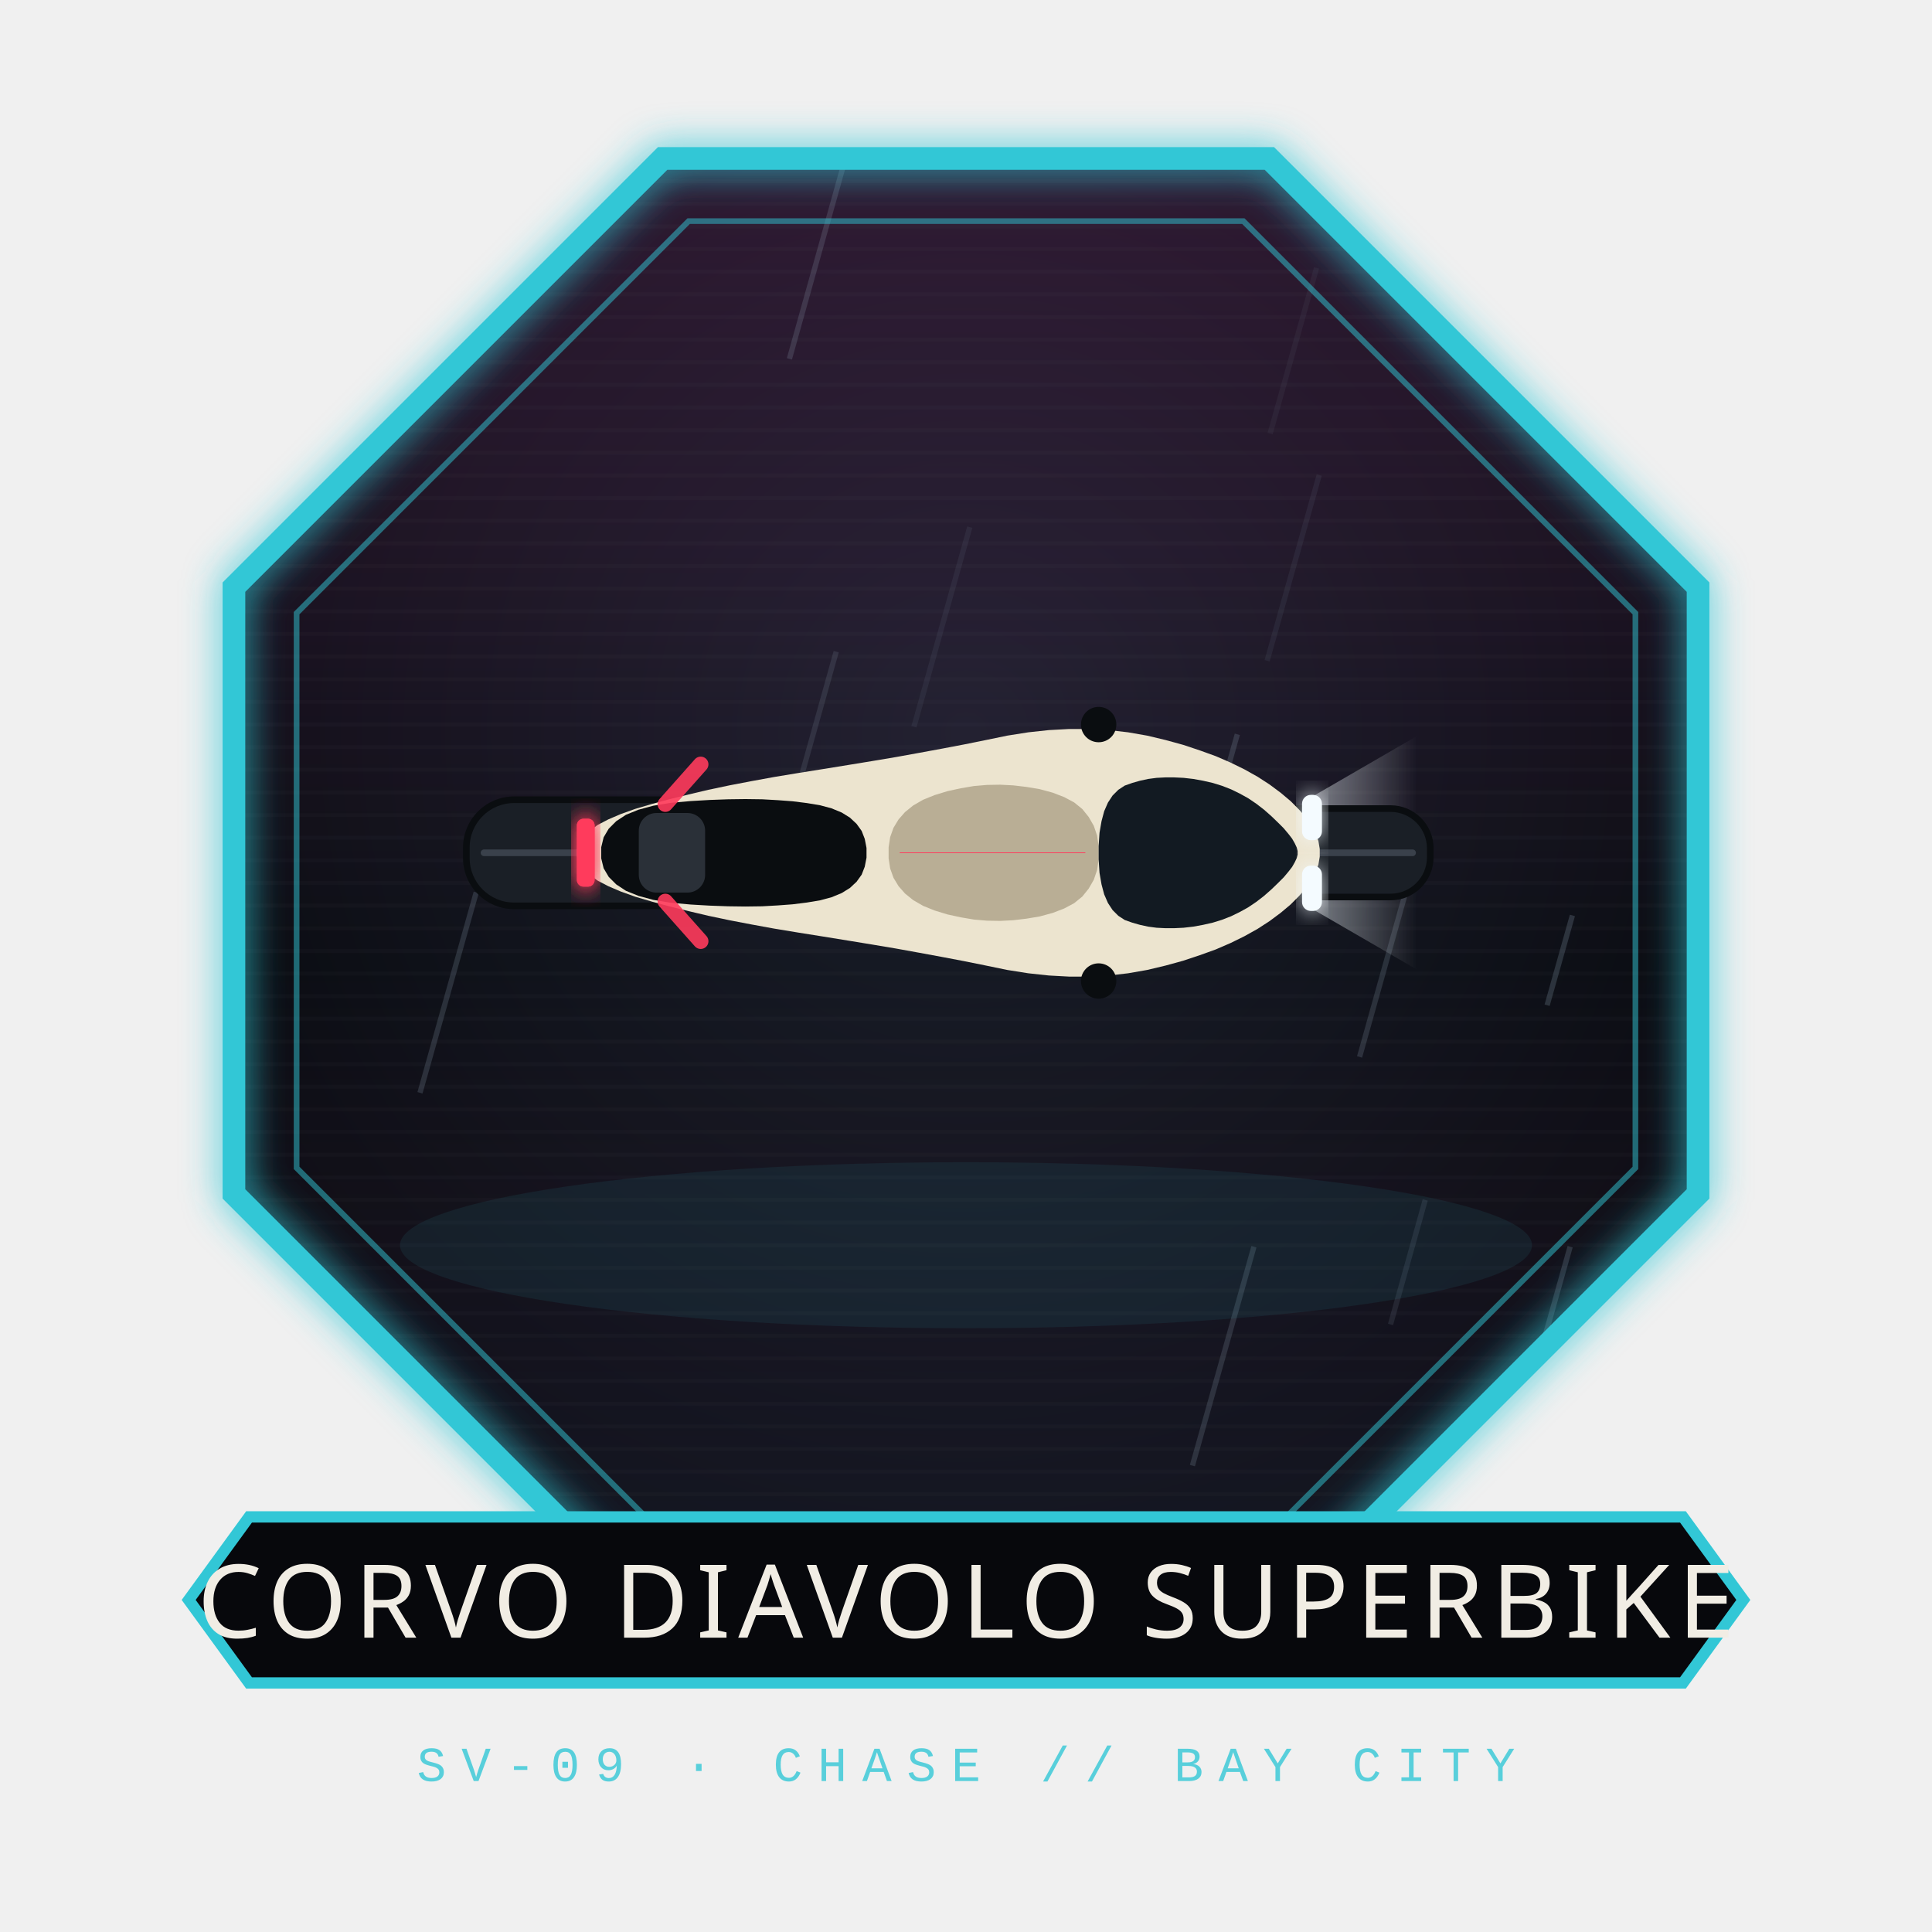
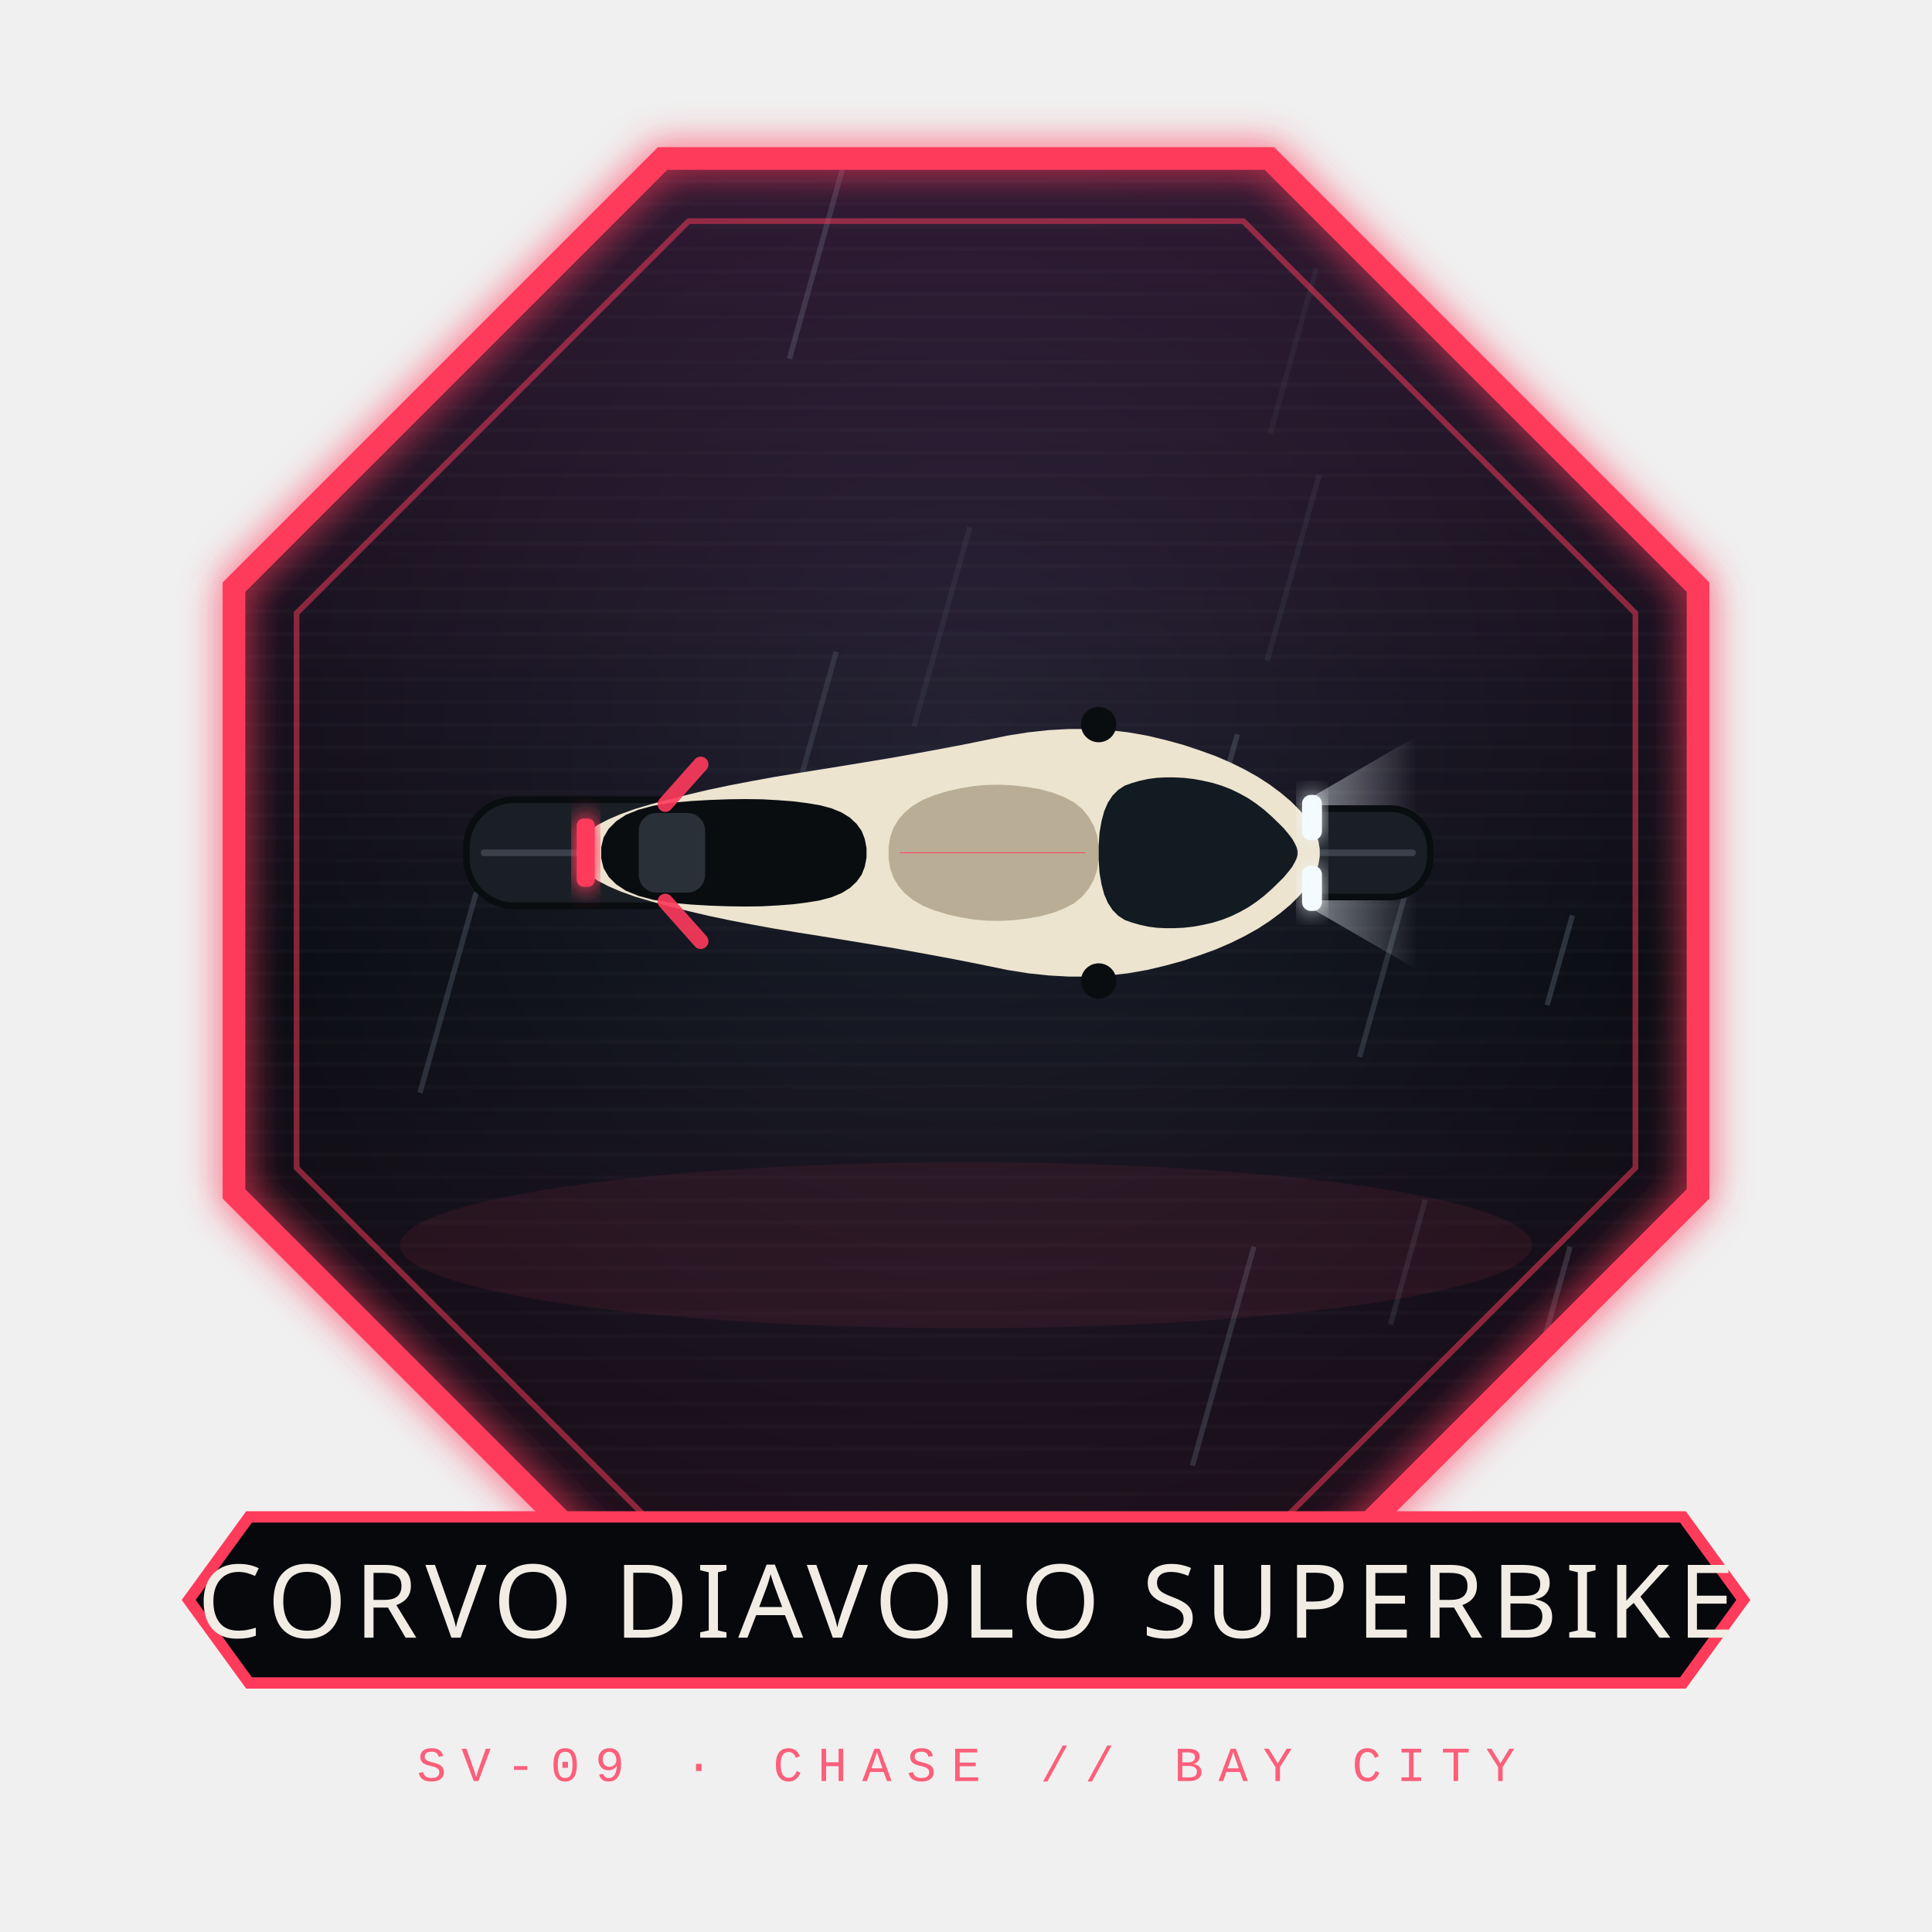
<svg xmlns="http://www.w3.org/2000/svg" viewBox="0 0 512 512" width="512" height="512">
  <defs>
    <filter id="blur">
      <feGaussianBlur stdDeviation="5" />
    </filter>
    <linearGradient id="beam" x1="0" y1="1" x2="0" y2="0">
      <stop offset="0" stop-color="#f4fbff" stop-opacity=".55" />
      <stop offset="1" stop-color="#f4fbff" stop-opacity="0" />
    </linearGradient>
    <radialGradient id="bg" cx="50%" cy="38%" r="70%">
      <stop offset="0" stop-color="#1a1f2b" />
      <stop offset=".55" stop-color="#0b0d13" />
      <stop offset="1" stop-color="#030305" />
    </radialGradient>
    <linearGradient id="haze" x1="0" y1="0" x2="0" y2="1">
      <stop offset="0" stop-color="#ff4fd8" stop-opacity=".16" />
      <stop offset=".5" stop-color="#ff4fd8" stop-opacity="0" />
-       <stop offset="1" stop-color="#32c7d6" stop-opacity=".14" />
+       <stop offset="1" stop-color="#ff3b5c" stop-opacity=".14" />
    </linearGradient>
    <filter id="glow" x="-30%" y="-30%" width="160%" height="160%">
      <feGaussianBlur stdDeviation="5" result="b" />
      <feMerge>
        <feMergeNode in="b" />
        <feMergeNode in="SourceGraphic" />
      </feMerge>
    </filter>
    <filter id="soft" x="-30%" y="-30%" width="160%" height="160%">
      <feGaussianBlur stdDeviation="2.2" result="b" />
      <feMerge>
        <feMergeNode in="b" />
        <feMergeNode in="b" />
        <feMergeNode in="SourceGraphic" />
      </feMerge>
    </filter>
    <clipPath id="clip">
      <polygon points="450.0,316.4 336.4,430.0 175.6,430.0 62.0,316.4 62.0,155.6 175.6,42.0 336.4,42.0 450.0,155.6" />
    </clipPath>
-     <style>.g{fill:#0d1018;stroke:#32c7d6;stroke-width:4.5;stroke-linejoin:round;stroke-linecap:round}.s{fill:none;stroke:#32c7d6;stroke-width:4.5;stroke-linejoin:round;stroke-linecap:round}.f{fill:#32c7d6;stroke:none}.d{fill:none;stroke:#32c7d6;stroke-width:2;opacity:.55;stroke-linecap:round}</style>
+     <style>.g{fill:#0d1018;stroke:#ff3b5c;stroke-width:4.5;stroke-linejoin:round;stroke-linecap:round}.s{fill:none;stroke:#ff3b5c;stroke-width:4.5;stroke-linejoin:round;stroke-linecap:round}.f{fill:#ff3b5c;stroke:none}.d{fill:none;stroke:#ff3b5c;stroke-width:2;opacity:.55;stroke-linecap:round}</style>
  </defs>
  <g clip-path="url(#clip)">
    <rect width="512" height="512" fill="url(#bg)" />
    <rect width="512" height="512" fill="url(#haze)" />
    <g opacity=".5">
      <line x1="0" y1="6" x2="512" y2="6" stroke="#ffffff" stroke-width="1" opacity=".035" />
      <line x1="0" y1="12" x2="512" y2="12" stroke="#ffffff" stroke-width="1" opacity=".035" />
      <line x1="0" y1="18" x2="512" y2="18" stroke="#ffffff" stroke-width="1" opacity=".035" />
      <line x1="0" y1="24" x2="512" y2="24" stroke="#ffffff" stroke-width="1" opacity=".035" />
      <line x1="0" y1="30" x2="512" y2="30" stroke="#ffffff" stroke-width="1" opacity=".035" />
      <line x1="0" y1="36" x2="512" y2="36" stroke="#ffffff" stroke-width="1" opacity=".035" />
      <line x1="0" y1="42" x2="512" y2="42" stroke="#ffffff" stroke-width="1" opacity=".035" />
      <line x1="0" y1="48" x2="512" y2="48" stroke="#ffffff" stroke-width="1" opacity=".035" />
      <line x1="0" y1="54" x2="512" y2="54" stroke="#ffffff" stroke-width="1" opacity=".035" />
      <line x1="0" y1="60" x2="512" y2="60" stroke="#ffffff" stroke-width="1" opacity=".035" />
      <line x1="0" y1="66" x2="512" y2="66" stroke="#ffffff" stroke-width="1" opacity=".035" />
      <line x1="0" y1="72" x2="512" y2="72" stroke="#ffffff" stroke-width="1" opacity=".035" />
      <line x1="0" y1="78" x2="512" y2="78" stroke="#ffffff" stroke-width="1" opacity=".035" />
      <line x1="0" y1="84" x2="512" y2="84" stroke="#ffffff" stroke-width="1" opacity=".035" />
      <line x1="0" y1="90" x2="512" y2="90" stroke="#ffffff" stroke-width="1" opacity=".035" />
      <line x1="0" y1="96" x2="512" y2="96" stroke="#ffffff" stroke-width="1" opacity=".035" />
      <line x1="0" y1="102" x2="512" y2="102" stroke="#ffffff" stroke-width="1" opacity=".035" />
      <line x1="0" y1="108" x2="512" y2="108" stroke="#ffffff" stroke-width="1" opacity=".035" />
      <line x1="0" y1="114" x2="512" y2="114" stroke="#ffffff" stroke-width="1" opacity=".035" />
      <line x1="0" y1="120" x2="512" y2="120" stroke="#ffffff" stroke-width="1" opacity=".035" />
      <line x1="0" y1="126" x2="512" y2="126" stroke="#ffffff" stroke-width="1" opacity=".035" />
      <line x1="0" y1="132" x2="512" y2="132" stroke="#ffffff" stroke-width="1" opacity=".035" />
      <line x1="0" y1="138" x2="512" y2="138" stroke="#ffffff" stroke-width="1" opacity=".035" />
      <line x1="0" y1="144" x2="512" y2="144" stroke="#ffffff" stroke-width="1" opacity=".035" />
      <line x1="0" y1="150" x2="512" y2="150" stroke="#ffffff" stroke-width="1" opacity=".035" />
      <line x1="0" y1="156" x2="512" y2="156" stroke="#ffffff" stroke-width="1" opacity=".035" />
      <line x1="0" y1="162" x2="512" y2="162" stroke="#ffffff" stroke-width="1" opacity=".035" />
      <line x1="0" y1="168" x2="512" y2="168" stroke="#ffffff" stroke-width="1" opacity=".035" />
      <line x1="0" y1="174" x2="512" y2="174" stroke="#ffffff" stroke-width="1" opacity=".035" />
      <line x1="0" y1="180" x2="512" y2="180" stroke="#ffffff" stroke-width="1" opacity=".035" />
      <line x1="0" y1="186" x2="512" y2="186" stroke="#ffffff" stroke-width="1" opacity=".035" />
      <line x1="0" y1="192" x2="512" y2="192" stroke="#ffffff" stroke-width="1" opacity=".035" />
      <line x1="0" y1="198" x2="512" y2="198" stroke="#ffffff" stroke-width="1" opacity=".035" />
      <line x1="0" y1="204" x2="512" y2="204" stroke="#ffffff" stroke-width="1" opacity=".035" />
      <line x1="0" y1="210" x2="512" y2="210" stroke="#ffffff" stroke-width="1" opacity=".035" />
      <line x1="0" y1="216" x2="512" y2="216" stroke="#ffffff" stroke-width="1" opacity=".035" />
      <line x1="0" y1="222" x2="512" y2="222" stroke="#ffffff" stroke-width="1" opacity=".035" />
      <line x1="0" y1="228" x2="512" y2="228" stroke="#ffffff" stroke-width="1" opacity=".035" />
      <line x1="0" y1="234" x2="512" y2="234" stroke="#ffffff" stroke-width="1" opacity=".035" />
      <line x1="0" y1="240" x2="512" y2="240" stroke="#ffffff" stroke-width="1" opacity=".035" />
      <line x1="0" y1="246" x2="512" y2="246" stroke="#ffffff" stroke-width="1" opacity=".035" />
      <line x1="0" y1="252" x2="512" y2="252" stroke="#ffffff" stroke-width="1" opacity=".035" />
      <line x1="0" y1="258" x2="512" y2="258" stroke="#ffffff" stroke-width="1" opacity=".035" />
      <line x1="0" y1="264" x2="512" y2="264" stroke="#ffffff" stroke-width="1" opacity=".035" />
      <line x1="0" y1="270" x2="512" y2="270" stroke="#ffffff" stroke-width="1" opacity=".035" />
      <line x1="0" y1="276" x2="512" y2="276" stroke="#ffffff" stroke-width="1" opacity=".035" />
      <line x1="0" y1="282" x2="512" y2="282" stroke="#ffffff" stroke-width="1" opacity=".035" />
      <line x1="0" y1="288" x2="512" y2="288" stroke="#ffffff" stroke-width="1" opacity=".035" />
      <line x1="0" y1="294" x2="512" y2="294" stroke="#ffffff" stroke-width="1" opacity=".035" />
      <line x1="0" y1="300" x2="512" y2="300" stroke="#ffffff" stroke-width="1" opacity=".035" />
      <line x1="0" y1="306" x2="512" y2="306" stroke="#ffffff" stroke-width="1" opacity=".035" />
      <line x1="0" y1="312" x2="512" y2="312" stroke="#ffffff" stroke-width="1" opacity=".035" />
      <line x1="0" y1="318" x2="512" y2="318" stroke="#ffffff" stroke-width="1" opacity=".035" />
      <line x1="0" y1="324" x2="512" y2="324" stroke="#ffffff" stroke-width="1" opacity=".035" />
      <line x1="0" y1="330" x2="512" y2="330" stroke="#ffffff" stroke-width="1" opacity=".035" />
      <line x1="0" y1="336" x2="512" y2="336" stroke="#ffffff" stroke-width="1" opacity=".035" />
      <line x1="0" y1="342" x2="512" y2="342" stroke="#ffffff" stroke-width="1" opacity=".035" />
      <line x1="0" y1="348" x2="512" y2="348" stroke="#ffffff" stroke-width="1" opacity=".035" />
      <line x1="0" y1="354" x2="512" y2="354" stroke="#ffffff" stroke-width="1" opacity=".035" />
      <line x1="0" y1="360" x2="512" y2="360" stroke="#ffffff" stroke-width="1" opacity=".035" />
      <line x1="0" y1="366" x2="512" y2="366" stroke="#ffffff" stroke-width="1" opacity=".035" />
      <line x1="0" y1="372" x2="512" y2="372" stroke="#ffffff" stroke-width="1" opacity=".035" />
      <line x1="0" y1="378" x2="512" y2="378" stroke="#ffffff" stroke-width="1" opacity=".035" />
      <line x1="0" y1="384" x2="512" y2="384" stroke="#ffffff" stroke-width="1" opacity=".035" />
      <line x1="0" y1="390" x2="512" y2="390" stroke="#ffffff" stroke-width="1" opacity=".035" />
      <line x1="0" y1="396" x2="512" y2="396" stroke="#ffffff" stroke-width="1" opacity=".035" />
      <line x1="0" y1="402" x2="512" y2="402" stroke="#ffffff" stroke-width="1" opacity=".035" />
      <line x1="0" y1="408" x2="512" y2="408" stroke="#ffffff" stroke-width="1" opacity=".035" />
      <line x1="0" y1="414" x2="512" y2="414" stroke="#ffffff" stroke-width="1" opacity=".035" />
      <line x1="0" y1="420" x2="512" y2="420" stroke="#ffffff" stroke-width="1" opacity=".035" />
      <line x1="0" y1="426" x2="512" y2="426" stroke="#ffffff" stroke-width="1" opacity=".035" />
      <line x1="0" y1="432" x2="512" y2="432" stroke="#ffffff" stroke-width="1" opacity=".035" />
      <line x1="0" y1="438" x2="512" y2="438" stroke="#ffffff" stroke-width="1" opacity=".035" />
      <line x1="0" y1="444" x2="512" y2="444" stroke="#ffffff" stroke-width="1" opacity=".035" />
      <line x1="0" y1="450" x2="512" y2="450" stroke="#ffffff" stroke-width="1" opacity=".035" />
      <line x1="0" y1="456" x2="512" y2="456" stroke="#ffffff" stroke-width="1" opacity=".035" />
      <line x1="0" y1="462" x2="512" y2="462" stroke="#ffffff" stroke-width="1" opacity=".035" />
      <line x1="0" y1="468" x2="512" y2="468" stroke="#ffffff" stroke-width="1" opacity=".035" />
      <line x1="0" y1="474" x2="512" y2="474" stroke="#ffffff" stroke-width="1" opacity=".035" />
      <line x1="0" y1="480" x2="512" y2="480" stroke="#ffffff" stroke-width="1" opacity=".035" />
      <line x1="0" y1="486" x2="512" y2="486" stroke="#ffffff" stroke-width="1" opacity=".035" />
      <line x1="0" y1="492" x2="512" y2="492" stroke="#ffffff" stroke-width="1" opacity=".035" />
      <line x1="0" y1="498" x2="512" y2="498" stroke="#ffffff" stroke-width="1" opacity=".035" />
      <line x1="0" y1="504" x2="512" y2="504" stroke="#ffffff" stroke-width="1" opacity=".035" />
      <line x1="0" y1="510" x2="512" y2="510" stroke="#ffffff" stroke-width="1" opacity=".035" />
    </g>
    <line x1="112.2" y1="35.8" x2="104.5" y2="63.5" stroke="#9fb6c8" stroke-width="1.4" opacity="0.22" />
    <line x1="237.9" y1="-26.7" x2="222.8" y2="27.5" stroke="#9fb6c8" stroke-width="1.4" opacity="0.05" />
    <line x1="454.0" y1="395.6" x2="446.4" y2="422.7" stroke="#9fb6c8" stroke-width="1.4" opacity="0.20" />
    <line x1="349.6" y1="125.9" x2="335.8" y2="175.1" stroke="#9fb6c8" stroke-width="1.4" opacity="0.08" />
    <line x1="542.1" y1="320.5" x2="535.0" y2="345.9" stroke="#9fb6c8" stroke-width="1.4" opacity="0.17" />
    <line x1="224.7" y1="39.6" x2="209.2" y2="95.1" stroke="#9fb6c8" stroke-width="1.4" opacity="0.18" />
    <line x1="278.4" y1="206.1" x2="273.3" y2="224.5" stroke="#9fb6c8" stroke-width="1.4" opacity="0.15" />
    <line x1="-37.3" y1="77.3" x2="-49.9" y2="122.4" stroke="#9fb6c8" stroke-width="1.4" opacity="0.16" />
    <line x1="-39.9" y1="199.2" x2="-45.7" y2="220.1" stroke="#9fb6c8" stroke-width="1.4" opacity="0.06" />
    <line x1="61.6" y1="136.4" x2="44.9" y2="196.0" stroke="#9fb6c8" stroke-width="1.4" opacity="0.06" />
    <line x1="494.3" y1="-18.5" x2="481.2" y2="28.1" stroke="#9fb6c8" stroke-width="1.4" opacity="0.19" />
    <line x1="377.7" y1="318.0" x2="368.5" y2="351.0" stroke="#9fb6c8" stroke-width="1.4" opacity="0.12" />
    <line x1="206.7" y1="-9.0" x2="196.2" y2="28.6" stroke="#9fb6c8" stroke-width="1.4" opacity="0.17" />
    <line x1="278.3" y1="509.8" x2="271.2" y2="535.3" stroke="#9fb6c8" stroke-width="1.4" opacity="0.21" />
    <line x1="260.5" y1="433.5" x2="246.1" y2="484.8" stroke="#9fb6c8" stroke-width="1.4" opacity="0.13" />
    <line x1="416.1" y1="330.4" x2="405.8" y2="367.1" stroke="#9fb6c8" stroke-width="1.4" opacity="0.20" />
    <line x1="197.7" y1="-3.8" x2="185.9" y2="38.5" stroke="#9fb6c8" stroke-width="1.4" opacity="0.19" />
    <line x1="368.7" y1="421.7" x2="357.9" y2="460.2" stroke="#9fb6c8" stroke-width="1.4" opacity="0.14" />
    <line x1="221.6" y1="172.7" x2="210.0" y2="214.2" stroke="#9fb6c8" stroke-width="1.4" opacity="0.14" />
    <line x1="257.0" y1="139.7" x2="242.2" y2="192.6" stroke="#9fb6c8" stroke-width="1.4" opacity="0.08" />
    <line x1="327.9" y1="194.6" x2="317.3" y2="232.4" stroke="#9fb6c8" stroke-width="1.4" opacity="0.19" />
    <line x1="416.7" y1="242.6" x2="410.0" y2="266.4" stroke="#9fb6c8" stroke-width="1.4" opacity="0.21" />
    <line x1="186.4" y1="492.0" x2="172.7" y2="541.1" stroke="#9fb6c8" stroke-width="1.4" opacity="0.11" />
    <line x1="348.9" y1="71.0" x2="336.6" y2="114.9" stroke="#9fb6c8" stroke-width="1.4" opacity="0.06" />
    <line x1="459.6" y1="337.0" x2="453.5" y2="358.6" stroke="#9fb6c8" stroke-width="1.4" opacity="0.11" />
    <line x1="126.2" y1="236.5" x2="111.3" y2="289.6" stroke="#9fb6c8" stroke-width="1.4" opacity="0.19" />
    <line x1="139.7" y1="-38.0" x2="125.5" y2="12.7" stroke="#9fb6c8" stroke-width="1.4" opacity="0.12" />
    <line x1="12.3" y1="469.3" x2="4.3" y2="497.7" stroke="#9fb6c8" stroke-width="1.4" opacity="0.14" />
    <line x1="35.3" y1="251.9" x2="20.2" y2="305.6" stroke="#9fb6c8" stroke-width="1.4" opacity="0.18" />
    <line x1="436.0" y1="371.7" x2="420.7" y2="426.3" stroke="#9fb6c8" stroke-width="1.4" opacity="0.14" />
    <line x1="332.3" y1="330.4" x2="316.0" y2="388.4" stroke="#9fb6c8" stroke-width="1.4" opacity="0.18" />
    <line x1="509.8" y1="215.7" x2="501.5" y2="245.4" stroke="#9fb6c8" stroke-width="1.4" opacity="0.07" />
    <line x1="520.7" y1="317.2" x2="507.2" y2="365.3" stroke="#9fb6c8" stroke-width="1.4" opacity="0.19" />
    <line x1="375.1" y1="227.2" x2="360.3" y2="280.1" stroke="#9fb6c8" stroke-width="1.4" opacity="0.18" />
-     <ellipse cx="256" cy="330" rx="150" ry="22" fill="#32c7d6" opacity=".08" />
+     <ellipse cx="256" cy="330" rx="150" ry="22" fill="#ff3b5c" opacity=".08" />
  </g>
-   <polygon points="450.0,316.4 336.4,430.0 175.6,430.0 62.0,316.4 62.0,155.6 175.6,42.0 336.4,42.0 450.0,155.6" fill="none" stroke="#32c7d6" stroke-width="6" filter="url(#glow)" />
-   <polygon points="433.4,309.5 329.5,413.4 182.5,413.4 78.6,309.5 78.6,162.5 182.5,58.6 329.5,58.6 433.4,162.5" fill="none" stroke="#32c7d6" stroke-width="1.5" opacity=".5" />
+   <polygon points="450.0,316.4 336.4,430.0 175.6,430.0 62.0,316.4 62.0,155.6 175.6,42.0 336.4,42.0 450.0,155.6" fill="none" stroke="#ff3b5c" stroke-width="6" filter="url(#glow)" />
+   <polygon points="433.4,309.5 329.5,413.4 182.5,413.4 78.6,309.5 78.6,162.5 182.5,58.6 329.5,58.6 433.4,162.5" fill="none" stroke="#ff3b5c" stroke-width="1.5" opacity=".5" />
  <g transform="translate(256 226) scale(1.0)">
    <g transform="rotate(90) scale(0.5859) translate(-128.0 -256.0)">
      <path d="M101.8,98.0 L122.2,98.0 L112.0,51.9 L75.1,51.9 Z" fill="url(#beam)" opacity=".8" />
      <path d="M133.8,98.0 L154.2,98.0 L180.9,51.9 L144.0,51.9 Z" fill="url(#beam)" opacity=".8" />
      <rect x="108.0" y="46.0" width="40.0" height="112.0" rx="18.0" fill="#1a1f26" stroke="#0a0d10" stroke-width="3" />
      <line x1="128.0" y1="54.0" x2="128.0" y2="150.0" stroke="#3a414b" stroke-width="3.0" stroke-linecap="round" />
      <rect x="104.0" y="362.0" width="48.0" height="120.0" rx="21.6" fill="#1a1f26" stroke="#0a0d10" stroke-width="3" />
      <line x1="128.0" y1="370.0" x2="128.0" y2="474.0" stroke="#3a414b" stroke-width="3.0" stroke-linecap="round" />
      <path d="M155.1,113.6 L158.9,118.7 L162.4,124.1 L165.7,130.0 L168.8,136.3 L171.7,143.0 L174.3,150.2 L176.8,157.7 L179.0,165.7 L181.0,174.1 L182.5,182.7 L183.5,191.4 L184.0,200.3 L184.0,209.3 L183.5,218.5 L182.5,227.8 L181.0,237.3 L179.0,247.0 L177.0,256.9 L175.1,266.9 L173.2,277.2 L171.3,287.7 L169.5,298.4 L167.7,309.4 L165.9,320.5 L164.1,331.8 L162.3,342.7 L160.4,353.1 L158.5,363.0 L156.5,372.5 L154.4,381.4 L152.3,389.9 L150.1,398.0 L147.9,405.5 L145.5,412.2 L143.1,417.8 L140.6,422.6 L137.9,426.3 L135.2,429.2 L132.4,431.1 L129.5,432.0 L126.5,432.0 L123.6,431.1 L120.8,429.2 L118.1,426.3 L115.4,422.6 L112.9,417.8 L110.5,412.2 L108.1,405.5 L105.9,398.0 L103.7,389.9 L101.6,381.4 L99.5,372.5 L97.5,363.0 L95.6,353.1 L93.7,342.7 L91.9,331.8 L90.1,320.5 L88.3,309.4 L86.5,298.4 L84.7,287.7 L82.8,277.2 L80.9,266.9 L79.0,256.9 L77.0,247.0 L75.0,237.3 L73.5,227.8 L72.5,218.5 L72.0,209.3 L72.0,200.3 L72.5,191.4 L73.5,182.7 L75.0,174.1 L77.0,165.7 L79.2,157.7 L81.7,150.2 L84.3,143.0 L87.2,136.3 L90.3,130.0 L93.6,124.1 L97.1,118.7 L100.9,113.6 L104.6,109.2 L108.3,105.5 L111.9,102.3 L115.6,99.8 L119.2,97.9 L122.7,96.6 L126.2,96.0 L129.8,96.0 L133.3,96.6 L136.8,97.9 L140.4,99.8 L144.1,102.3 L147.7,105.5 L151.4,109.2 Z" fill="#ece4cf" />
      <line x1="70.0" y1="196.0" x2="128.0" y2="190.0" stroke="#ece4cf" stroke-width="11.0" stroke-linecap="round" />
      <line x1="186.0" y1="196.0" x2="128.0" y2="190.0" stroke="#ece4cf" stroke-width="11.0" stroke-linecap="round" />
      <path d="M155.2,216.8 L156.8,222.7 L157.8,228.7 L158.5,234.6 L158.8,240.5 L158.7,246.5 L158.2,252.4 L157.2,258.3 L155.9,264.3 L154.1,270.2 L152.0,275.4 L149.4,279.9 L146.4,283.6 L143.1,286.5 L139.3,288.8 L135.1,290.3 L130.5,291.0 L125.5,291.0 L120.9,290.3 L116.7,288.8 L112.9,286.5 L109.6,283.6 L106.6,279.9 L104.0,275.4 L101.9,270.2 L100.1,264.3 L98.8,258.3 L97.8,252.4 L97.3,246.5 L97.2,240.5 L97.5,234.6 L98.2,228.7 L99.2,222.7 L100.8,216.8 L102.8,211.6 L105.2,207.1 L108.2,203.4 L111.8,200.5 L115.8,198.2 L120.2,196.7 L125.2,196.0 L130.8,196.0 L135.8,196.7 L140.2,198.2 L144.2,200.5 L147.8,203.4 L150.8,207.1 L153.2,211.6 Z" fill="#b9ae95" />
      <path d="M149.5,322.0 L150.5,328.0 L151.3,334.4 L151.8,341.1 L152.2,348.2 L152.3,355.8 L152.2,363.6 L151.9,371.9 L151.4,380.5 L150.6,389.5 L149.3,397.4 L147.5,404.1 L145.2,409.8 L142.3,414.2 L138.9,417.6 L135.0,419.9 L130.5,421.0 L125.5,421.0 L121.0,419.9 L117.1,417.6 L113.7,414.2 L110.8,409.8 L108.5,404.1 L106.7,397.4 L105.4,389.5 L104.6,380.5 L104.1,371.9 L103.8,363.6 L103.7,355.8 L103.8,348.2 L104.2,341.1 L104.7,334.4 L105.5,328.0 L106.5,322.0 L107.9,316.8 L109.8,312.2 L112.1,308.5 L114.9,305.5 L118.1,303.2 L121.7,301.8 L125.8,301.0 L130.2,301.0 L134.3,301.8 L137.9,303.2 L141.1,305.5 L143.9,308.5 L146.2,312.2 L148.1,316.8 Z" fill="#0a0d10" />
      <path d="M144.5,117.8 L147.5,121.2 L150.2,124.7 L152.7,128.4 L154.8,132.2 L156.7,136.1 L158.3,140.2 L159.6,144.4 L160.6,148.8 L161.4,153.2 L161.9,157.6 L162.1,161.8 L162.1,165.9 L161.9,169.8 L161.4,173.6 L160.6,177.3 L159.6,180.8 L158.4,184.2 L156.5,187.1 L153.9,189.7 L150.7,191.8 L146.8,193.5 L142.3,194.7 L137.1,195.6 L131.2,196.0 L124.8,196.0 L118.9,195.6 L113.7,194.7 L109.2,193.5 L105.3,191.8 L102.1,189.7 L99.5,187.1 L97.6,184.2 L96.4,180.8 L95.4,177.3 L94.6,173.6 L94.1,169.8 L93.9,165.9 L93.9,161.8 L94.1,157.6 L94.6,153.2 L95.4,148.8 L96.4,144.4 L97.7,140.2 L99.3,136.1 L101.2,132.2 L103.3,128.4 L105.8,124.7 L108.5,121.2 L111.5,117.8 L114.3,114.9 L116.9,112.3 L119.4,110.2 L121.6,108.5 L123.7,107.3 L125.6,106.4 L127.2,106.0 L128.8,106.0 L130.4,106.4 L132.3,107.3 L134.4,108.5 L136.6,110.2 L139.1,112.3 L141.7,114.9 Z" fill="#121a22" />
      <rect x="110.0" y="374.0" width="36.0" height="30.0" rx="8.0" fill="#2a3038" />
      <circle cx="70.0" cy="196.0" r="8.0" fill="#0a0d10" />
      <circle cx="186.0" cy="196.0" r="8.0" fill="#0a0d10" />
      <line x1="128.0" y1="206.0" x2="128.0" y2="282.0" stroke="#ff3b5c" stroke-width="8.0" stroke-linecap="round" filter="url(#glow)" />
      <rect x="101.8" y="95.0" width="20.5" height="9.0" rx="4.0" fill="#f4fbff" filter="url(#glow)" />
      <rect x="133.8" y="95.0" width="20.5" height="9.0" rx="4.0" fill="#f4fbff" filter="url(#glow)" />
      <rect x="112.6" y="424.0" width="30.7" height="8.0" rx="3.0" fill="#ff3b5c" filter="url(#glow)" />
      <rect x="112.6" y="424.0" width="30.7" height="8.0" rx="3.0" fill="#ff3b5c" filter="url(#glow)" />
      <line x1="88.0" y1="376.0" x2="106.0" y2="392.0" stroke="#ff3b5c" stroke-width="7.0" stroke-linecap="round" opacity=".9" />
      <line x1="168.0" y1="376.0" x2="150.0" y2="392.0" stroke="#ff3b5c" stroke-width="7.0" stroke-linecap="round" opacity=".9" />
    </g>
  </g>
  <g>
-     <path d="M66,402 L446,402 L462,424 L446,446 L66,446 L50,424 Z" fill="#07080c" stroke="#32c7d6" stroke-width="3" />
+     <path d="M66,402 L446,402 L462,424 L446,446 L66,446 L50,424 Z" fill="#07080c" stroke="#ff3b5c" stroke-width="3" />
    <text x="256" y="434" text-anchor="middle" font-family="Bebas Neue, Oswald, Impact, 'Arial Narrow', sans-serif" font-size="27" letter-spacing="2" fill="#f1ede4" textLength="370" lengthAdjust="spacingAndGlyphs">CORVO DIAVOLO SUPERBIKE</text>
  </g>
-   <text x="256" y="472" text-anchor="middle" font-family="Courier New, monospace" font-size="13" letter-spacing="4" fill="#32c7d6" opacity=".8">SV-09 · CHASE // BAY CITY</text>
+   <text x="256" y="472" text-anchor="middle" font-family="Courier New, monospace" font-size="13" letter-spacing="4" fill="#ff3b5c" opacity=".8">SV-09 · CHASE // BAY CITY</text>
</svg>
